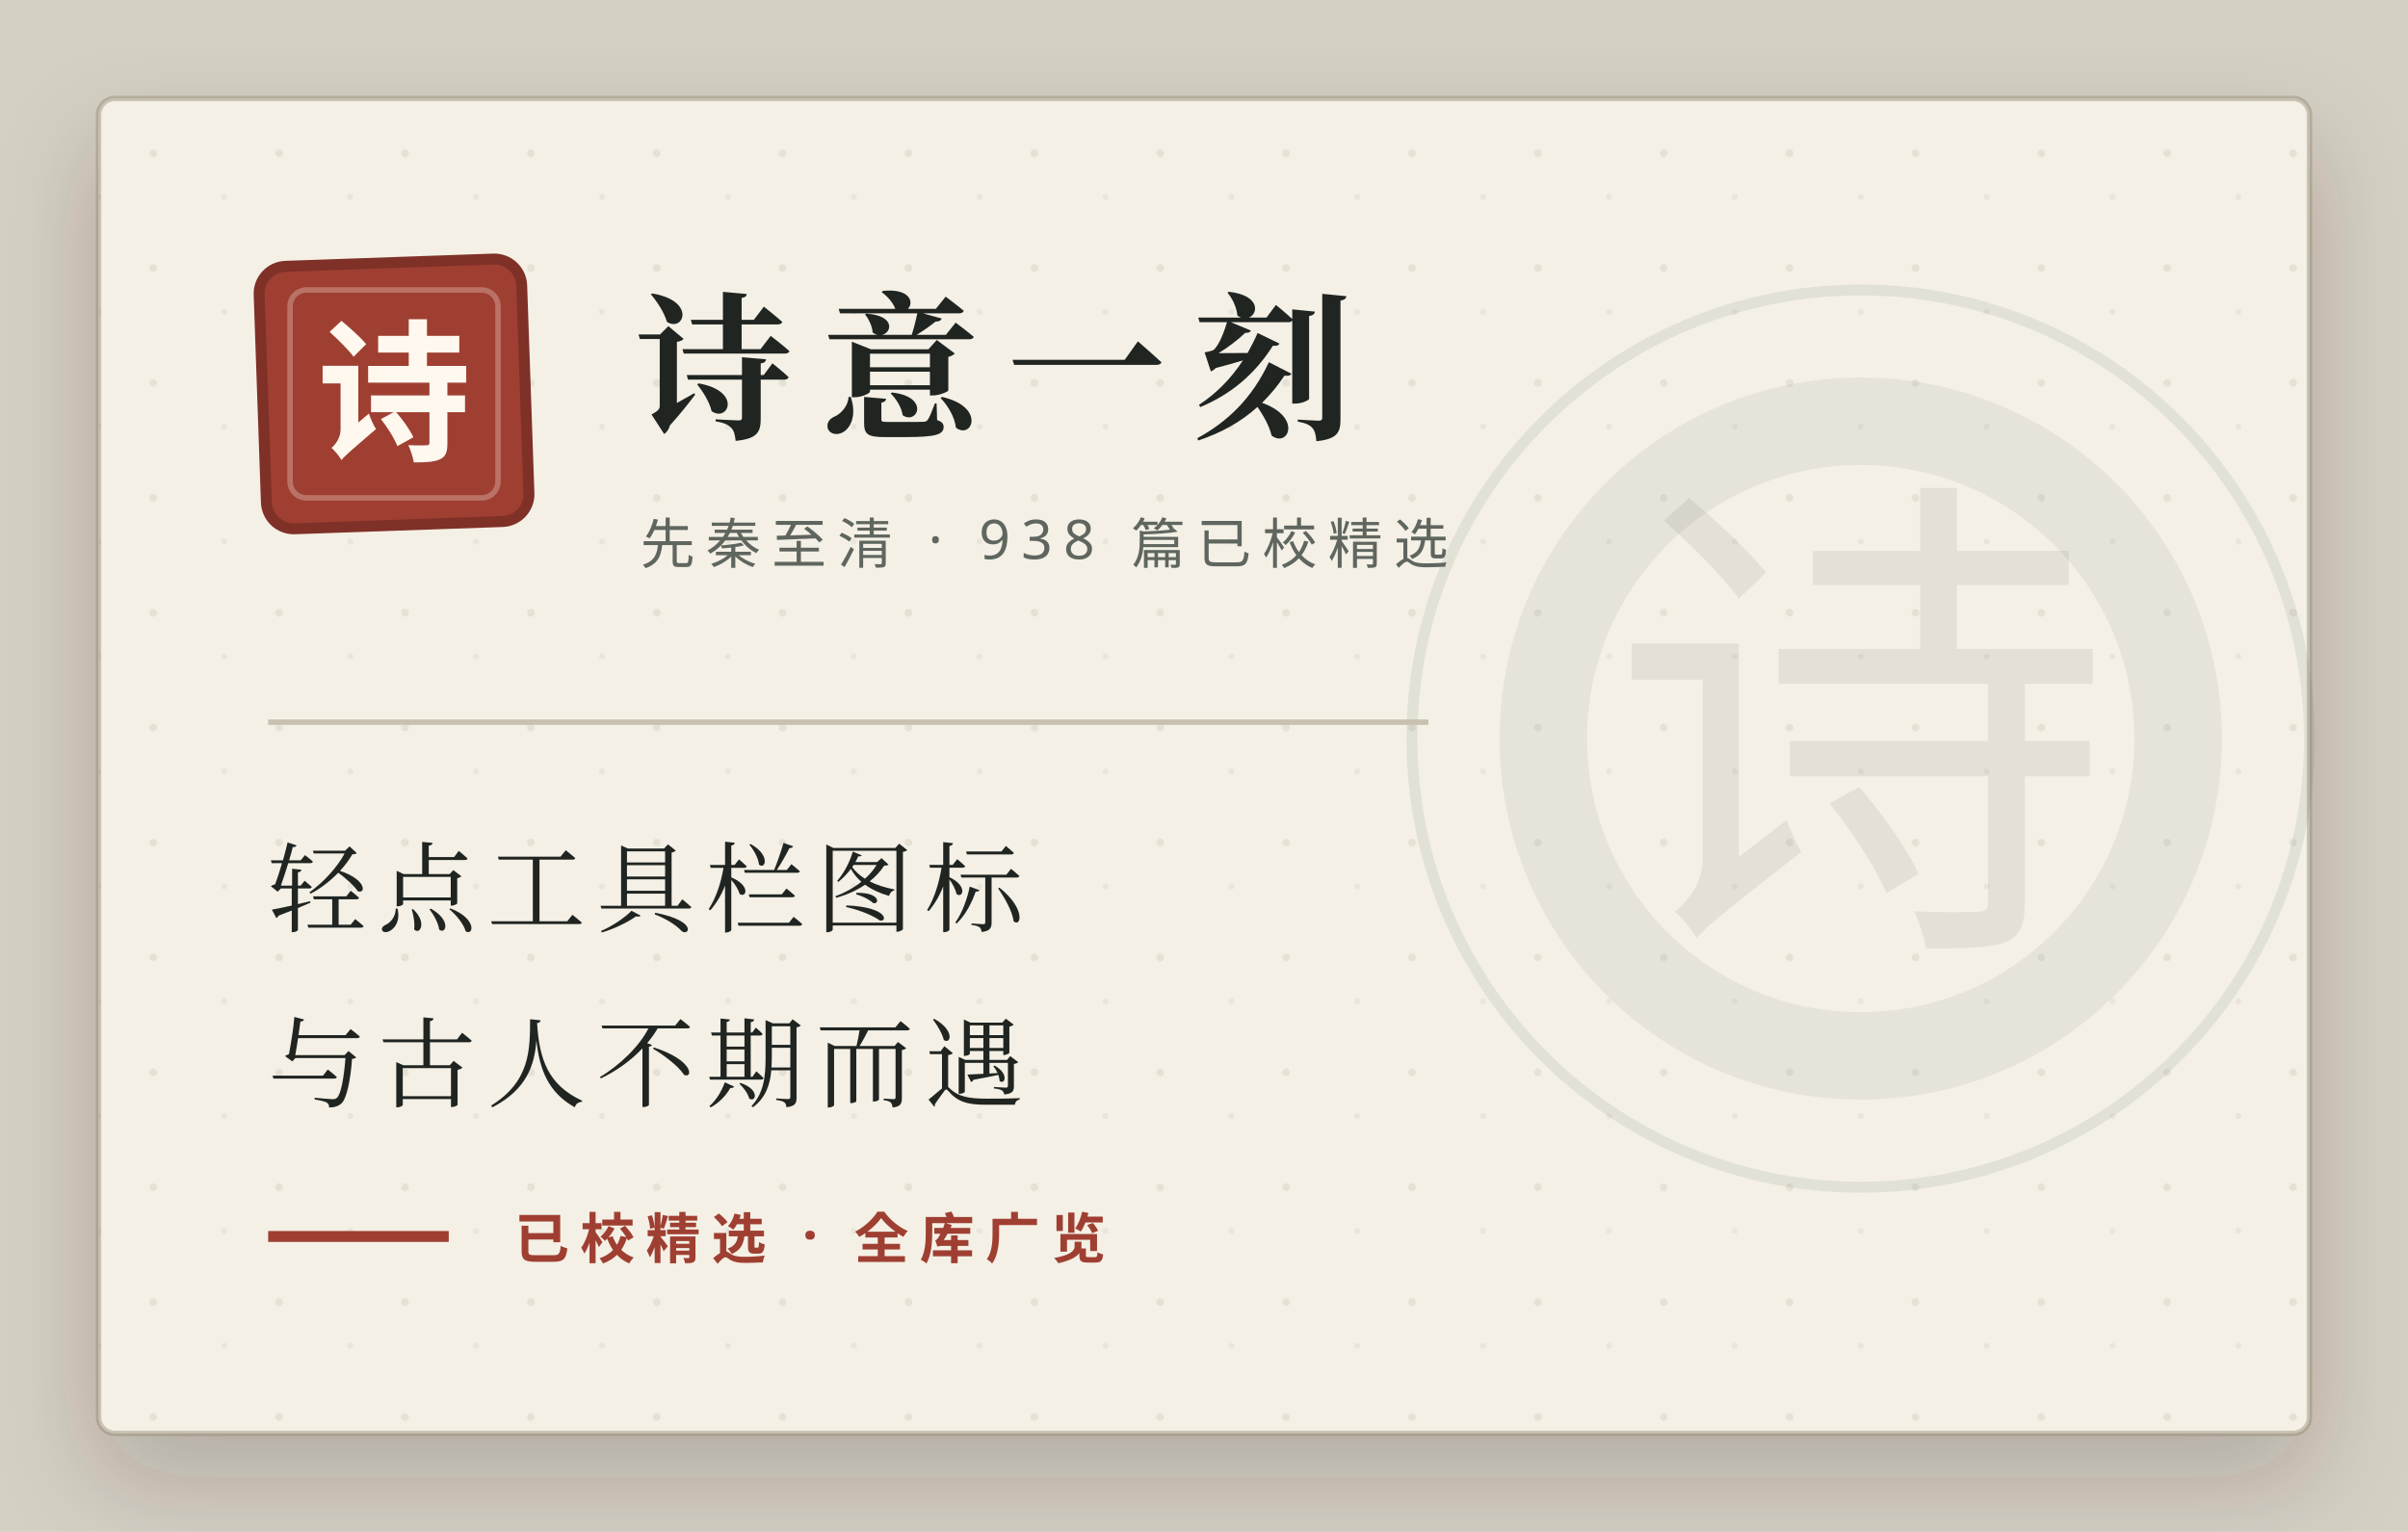
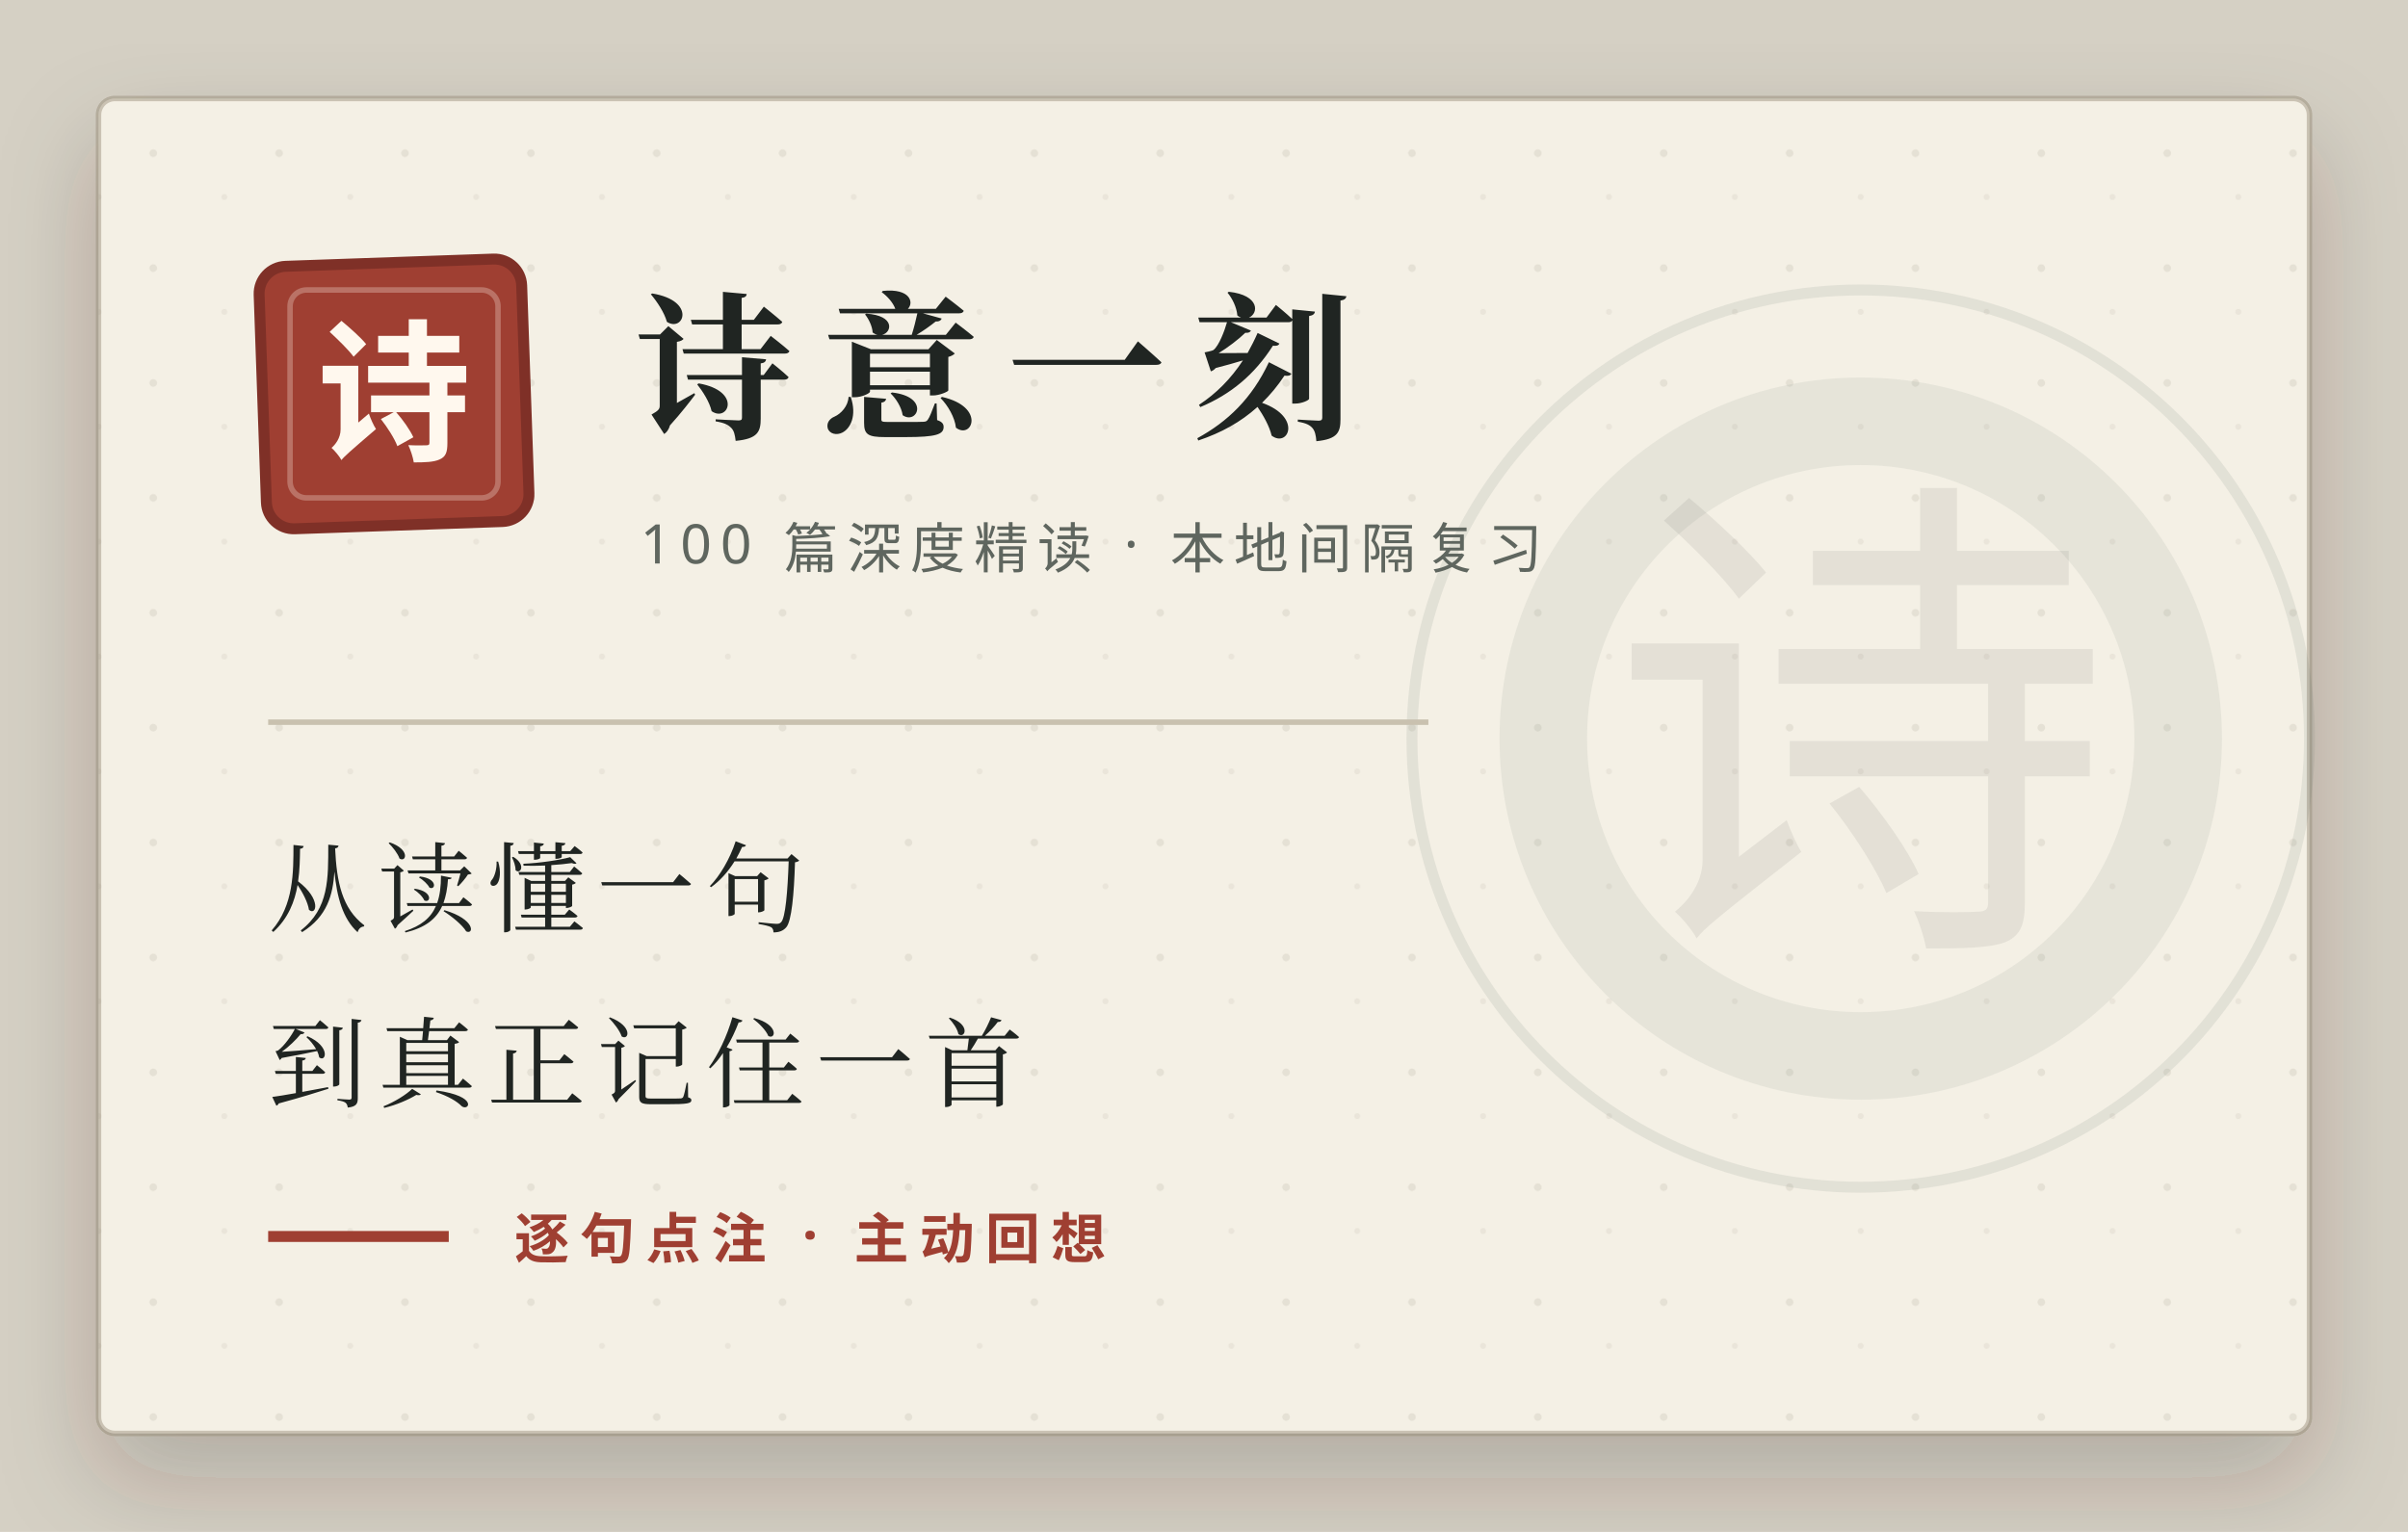
<svg xmlns="http://www.w3.org/2000/svg" width="440" height="280" viewBox="0 0 440 280">
  <defs>
    <pattern id="grain" width="23" height="21" patternUnits="userSpaceOnUse">
      <circle cx="5" cy="7" r="0.7" fill="#706855" opacity=".11" />
      <circle cx="18" cy="15" r="0.55" fill="#706855" opacity=".08" />
    </pattern>
    <filter id="shadow" x="-20%" y="-20%" width="140%" height="140%">
      <feDropShadow dx="0" dy="8" stdDeviation="9" flood-color="#312d26" flood-opacity=".22" />
    </filter>
  </defs>
  <rect width="440" height="280" fill="#d5d0c4" />
  <rect x="18" y="18" width="404" height="244" rx="3" fill="#f4f0e5" stroke="#80745d" stroke-opacity=".36" filter="url(#shadow)" />
  <rect x="18" y="18" width="404" height="244" rx="3" fill="url(#grain)" />
  <circle cx="340" cy="135" r="82" fill="none" stroke="#617265" stroke-opacity=".12" stroke-width="2" />
  <circle cx="340" cy="135" r="58" fill="none" stroke="#617265" stroke-opacity=".09" stroke-width="16" />
  <text x="340" y="166" text-anchor="middle" fill="#202522" opacity=".08" font-family="'Kaiti SC','STKaiti','KaiTi',serif" font-size="92">诗</text>
  <rect x="48" y="48" width="48" height="48" rx="5" fill="#9f3f32" stroke="#7f3027" stroke-width="2" transform="rotate(-2 72 72)" />
  <rect x="53" y="53" width="38" height="38" rx="3" fill="none" stroke="#fff8ee" stroke-opacity=".28" />
  <text x="72" y="82" text-anchor="middle" fill="#fff8ee" font-family="'Kaiti SC','STKaiti','KaiTi',serif" font-size="28" font-weight="700">诗</text>
  <text x="116" y="78" fill="#202522" font-family="'Songti SC','STSong','Noto Serif CJK SC',serif" font-size="29" font-weight="600" letter-spacing="5">诗意一刻</text>
-   <text x="117" y="103" fill="#5f665f" font-family="'PingFang SC','Microsoft YaHei',sans-serif" font-size="10" letter-spacing="2">先秦至清 · 938 篇已校精选</text>
+   <text x="117" y="103" fill="#5f665f" font-family="'PingFang SC','Microsoft YaHei',sans-serif" font-size="10" letter-spacing="1.6">100 篇深度精读 · 本地间隔复习</text>
  <line x1="49" y1="132" x2="261" y2="132" stroke="#c9c1af" />
-   <text x="49" y="169" fill="#202522" font-family="'Songti SC','STSong','Noto Serif CJK SC',serif" font-size="18" letter-spacing="2">轻点工具栏图标</text>
-   <text x="49" y="201" fill="#202522" font-family="'Songti SC','STSong','Noto Serif CJK SC',serif" font-size="18" letter-spacing="2">与古人不期而遇</text>
+   <text x="49" y="169" fill="#202522" font-family="'Songti SC','STSong','Noto Serif CJK SC',serif" font-size="18" letter-spacing="2">从读懂一句</text>
+   <text x="49" y="201" fill="#202522" font-family="'Songti SC','STSong','Noto Serif CJK SC',serif" font-size="18" letter-spacing="2">到真正记住一首</text>
  <line x1="49" y1="226" x2="82" y2="226" stroke="#9f3f32" stroke-width="2" />
-   <text x="94" y="230" fill="#9f3f32" font-family="'PingFang SC','Microsoft YaHei',sans-serif" font-size="10" font-weight="600" letter-spacing="2">已校精选 · 全库广览</text>
+   <text x="94" y="230" fill="#9f3f32" font-family="'PingFang SC','Microsoft YaHei',sans-serif" font-size="10" font-weight="600" letter-spacing="2">逐句点注 · 主动回想</text>
</svg>
